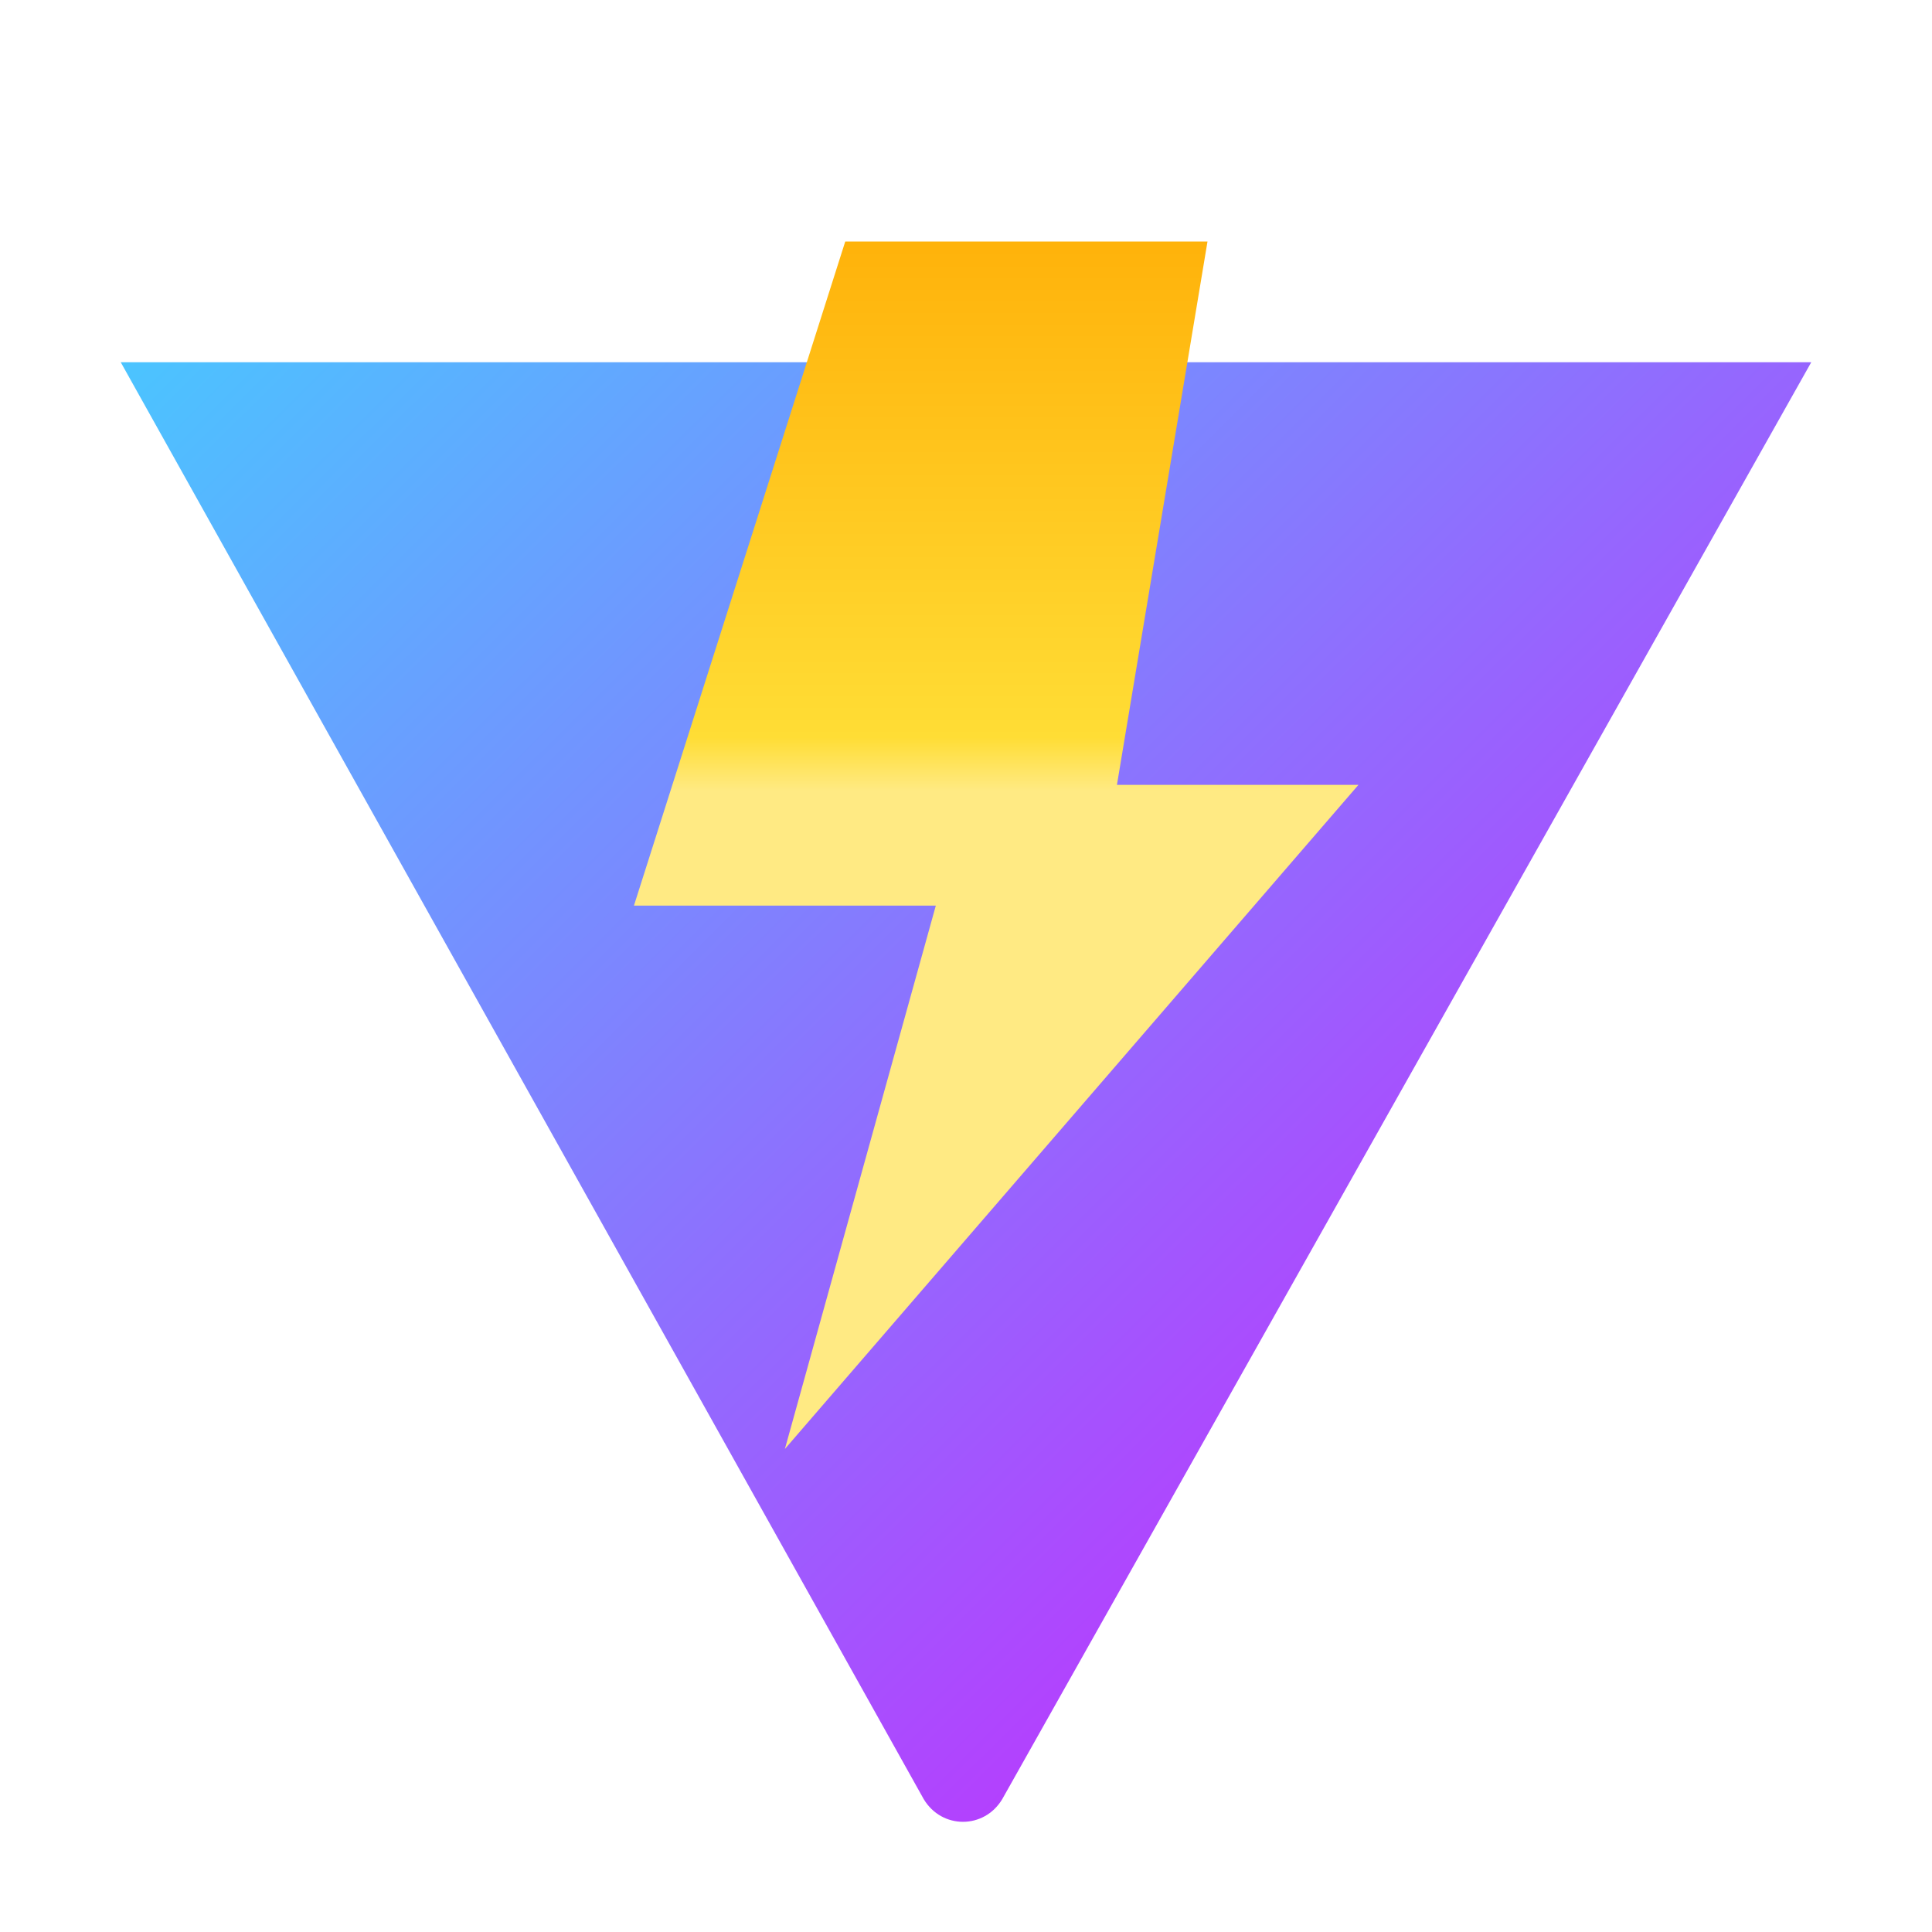
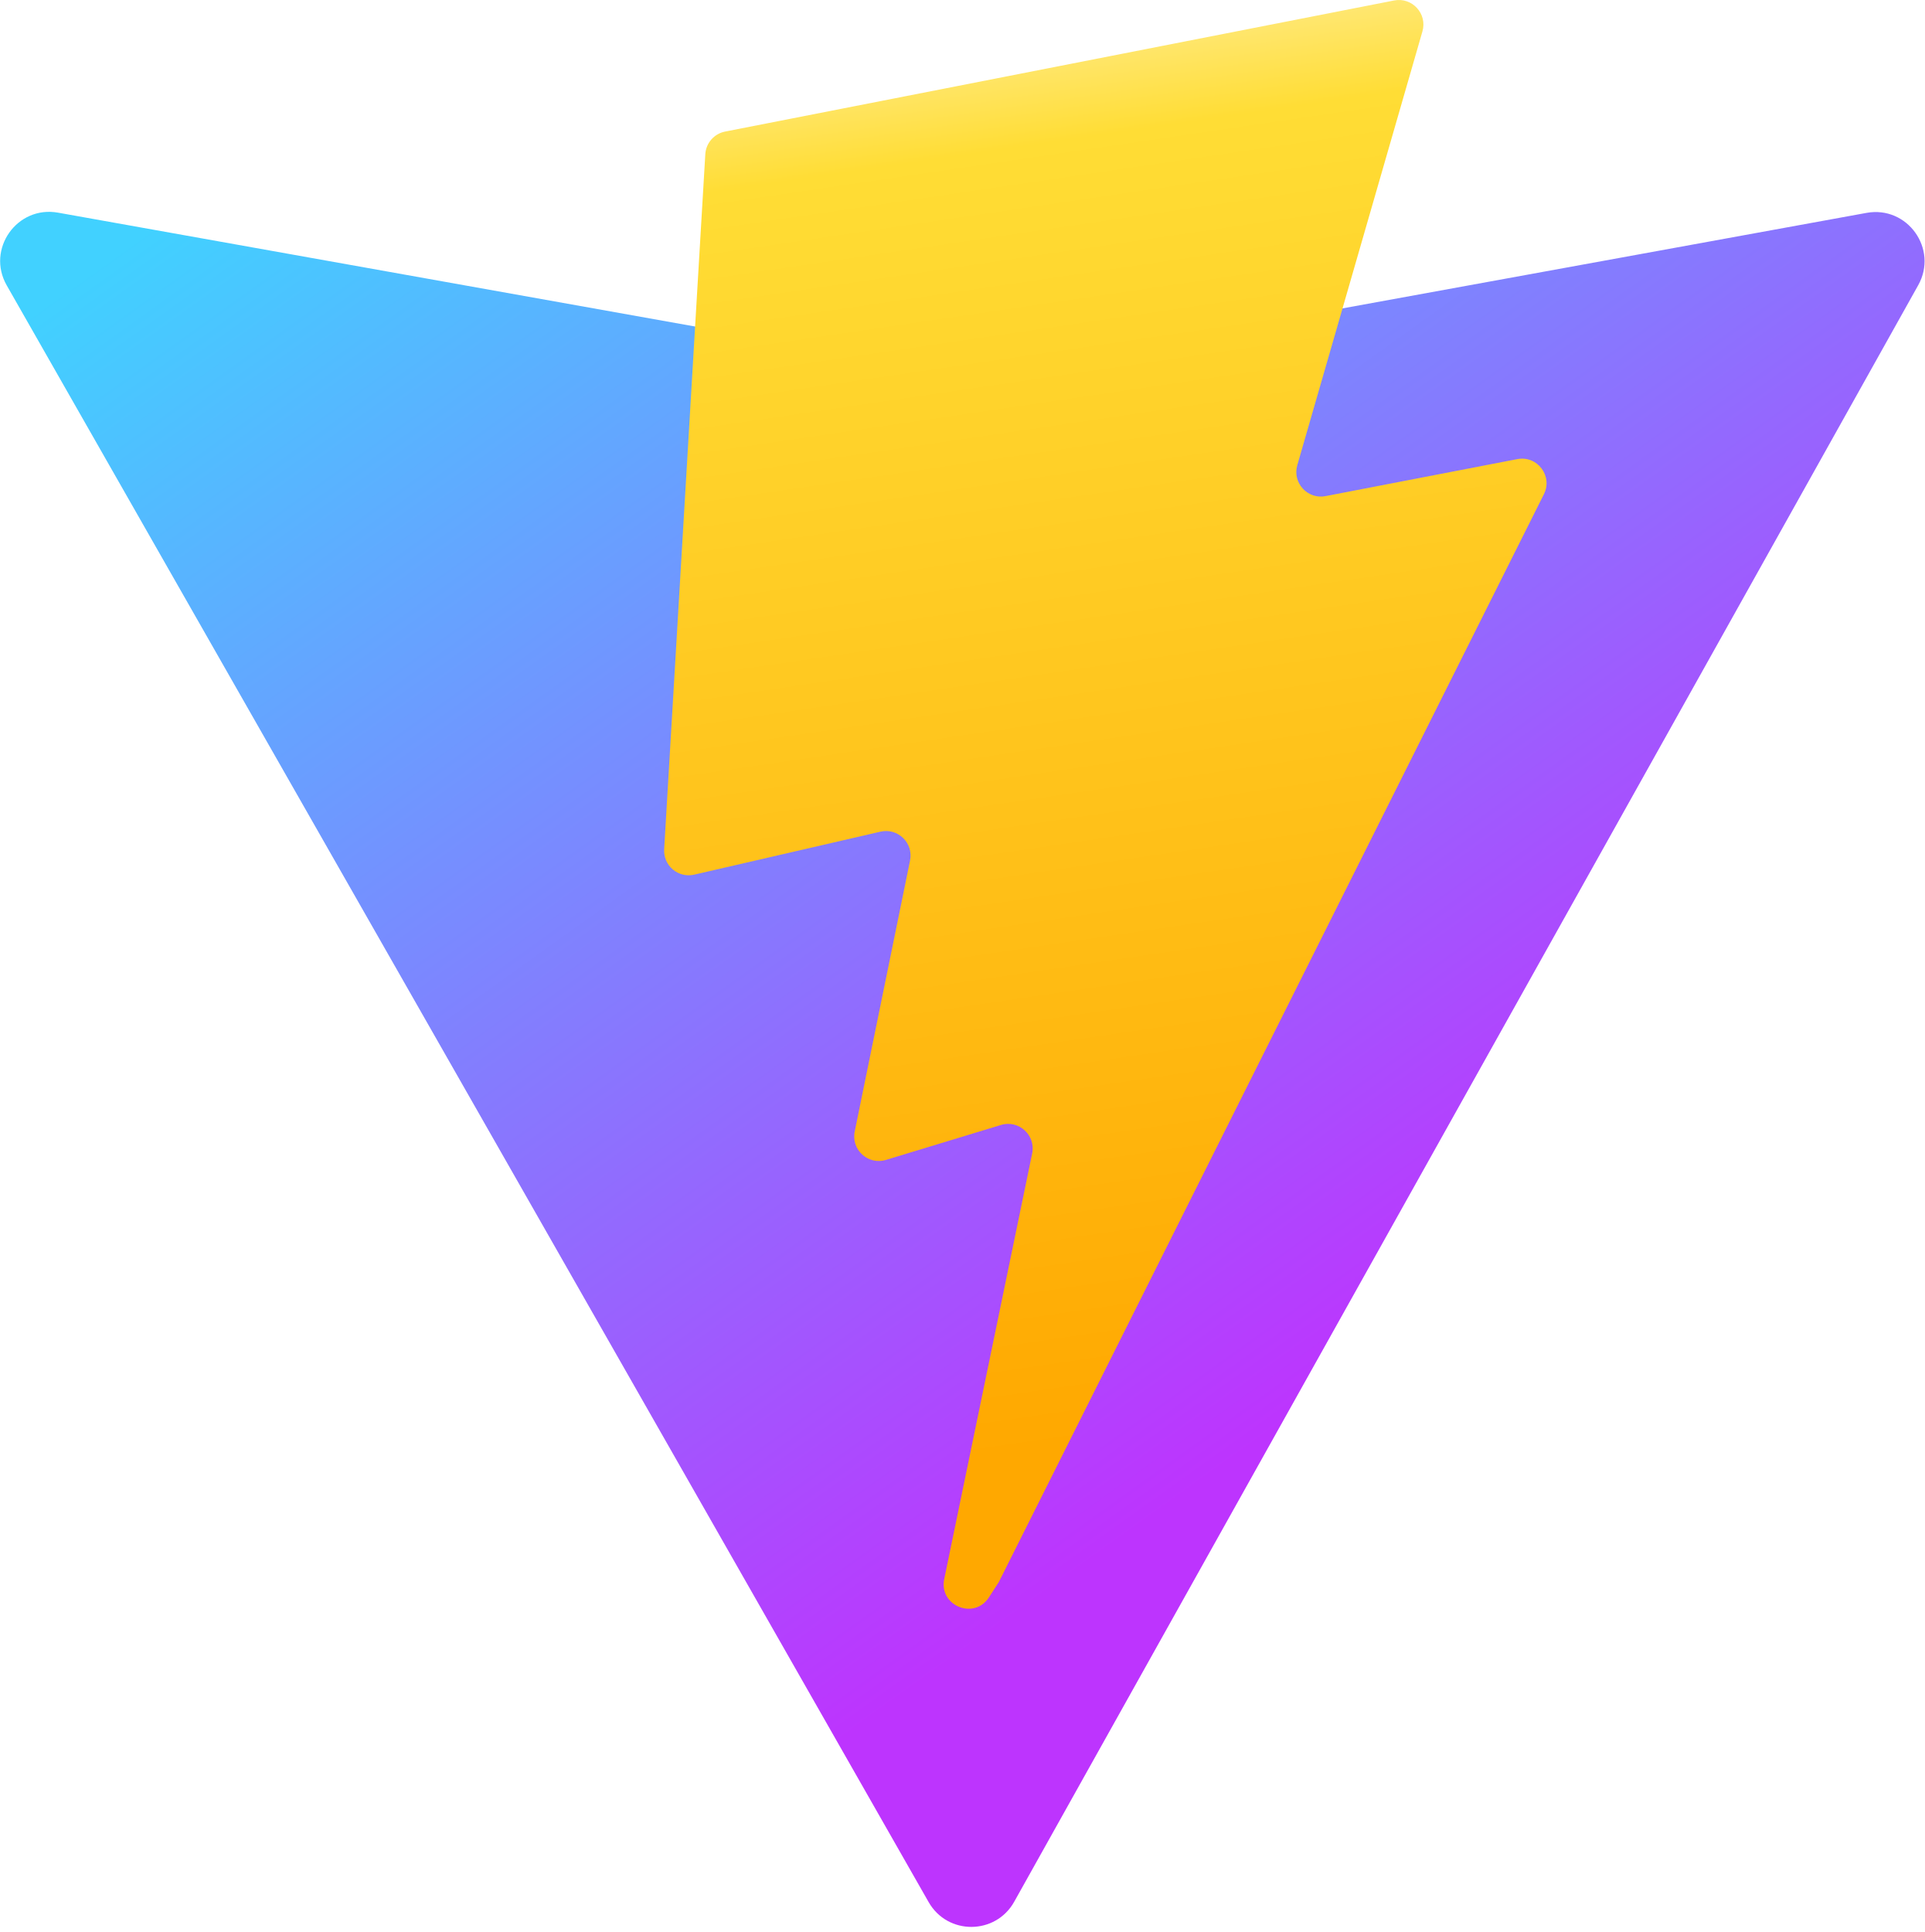
- <svg xmlns="http://www.w3.org/2000/svg" viewBox="0 0 32 32">
+ <svg xmlns="http://www.w3.org/2000/svg" aria-hidden="true" role="img" class="iconify iconify--logos" width="31.88" height="32" preserveAspectRatio="xMidYMid meet" viewBox="0 0 256 257">
  <defs>
-     <linearGradient id="vite-bg" x1="-1.6" y1="5.9" x2="21.3" y2="28.9" gradientUnits="userSpaceOnUse">
-       <stop stop-color="#41d1ff" />
-       <stop offset="1" stop-color="#bd34fe" />
+     <linearGradient id="IconifyId1813088fe1fbc01fb466" x1="-.828%" x2="57.636%" y1="7.652%" y2="78.411%">
+       <stop offset="0%" stop-color="#41D1FF" />
+       <stop offset="100%" stop-color="#BD34FE" />
    </linearGradient>
-     <linearGradient id="vite-bolt" x1="19.1" y1="13.1" x2="19.1" y2="2" gradientUnits="userSpaceOnUse">
-       <stop stop-color="#ffea83" />
-       <stop offset="0.08" stop-color="#ffdd35" />
-       <stop offset="1" stop-color="#ffa800" />
+     <linearGradient id="IconifyId1813088fe1fbc01fb467" x1="43.376%" x2="50.316%" y1="2.242%" y2="89.03%">
+       <stop offset="0%" stop-color="#FFEA83" />
+       <stop offset="8.333%" stop-color="#FFDD35" />
+       <stop offset="100%" stop-color="#FFA800" />
    </linearGradient>
  </defs>
-   <path fill="url(#vite-bg)" d="M30 6L16.6 29.8c-.3.5-1 .5-1.3 0L2 6h28z" />
-   <path fill="url(#vite-bolt)" d="M22.5 13h-4l1.5-9h-6l-3.5 11h5l-2.5 9 9.5-11z" />
+   <path fill="url(#IconifyId1813088fe1fbc01fb466)" d="M255.153 37.938L134.897 252.976c-2.483 4.44-8.862 4.466-11.382.048L.875 37.958c-2.746-4.814 1.371-10.646 6.827-9.67l120.385 21.517a6.537 6.537 0 0 0 2.322-.004l117.867-21.483c5.438-.991 9.574 4.796 6.877 9.62Z" />
+   <path fill="url(#IconifyId1813088fe1fbc01fb467)" d="M185.432.063L96.44 17.501a3.268 3.268 0 0 0-2.634 3.014l-5.474 92.456a3.268 3.268 0 0 0 3.997 3.378l24.777-5.718c2.318-.535 4.413 1.507 3.936 3.838l-7.361 36.047c-.495 2.426 1.782 4.5 4.151 3.78l15.304-4.649c2.372-.72 4.652 1.36 4.15 3.788l-11.698 56.621c-.732 3.542 3.979 5.473 5.943 2.437l1.313-2.028l72.516-144.72c1.215-2.423-.88-5.186-3.54-4.672l-25.505 4.922c-2.396.462-4.435-1.77-3.759-4.114l16.646-57.705c.677-2.35-1.37-4.583-3.769-4.113Z" />
</svg>
